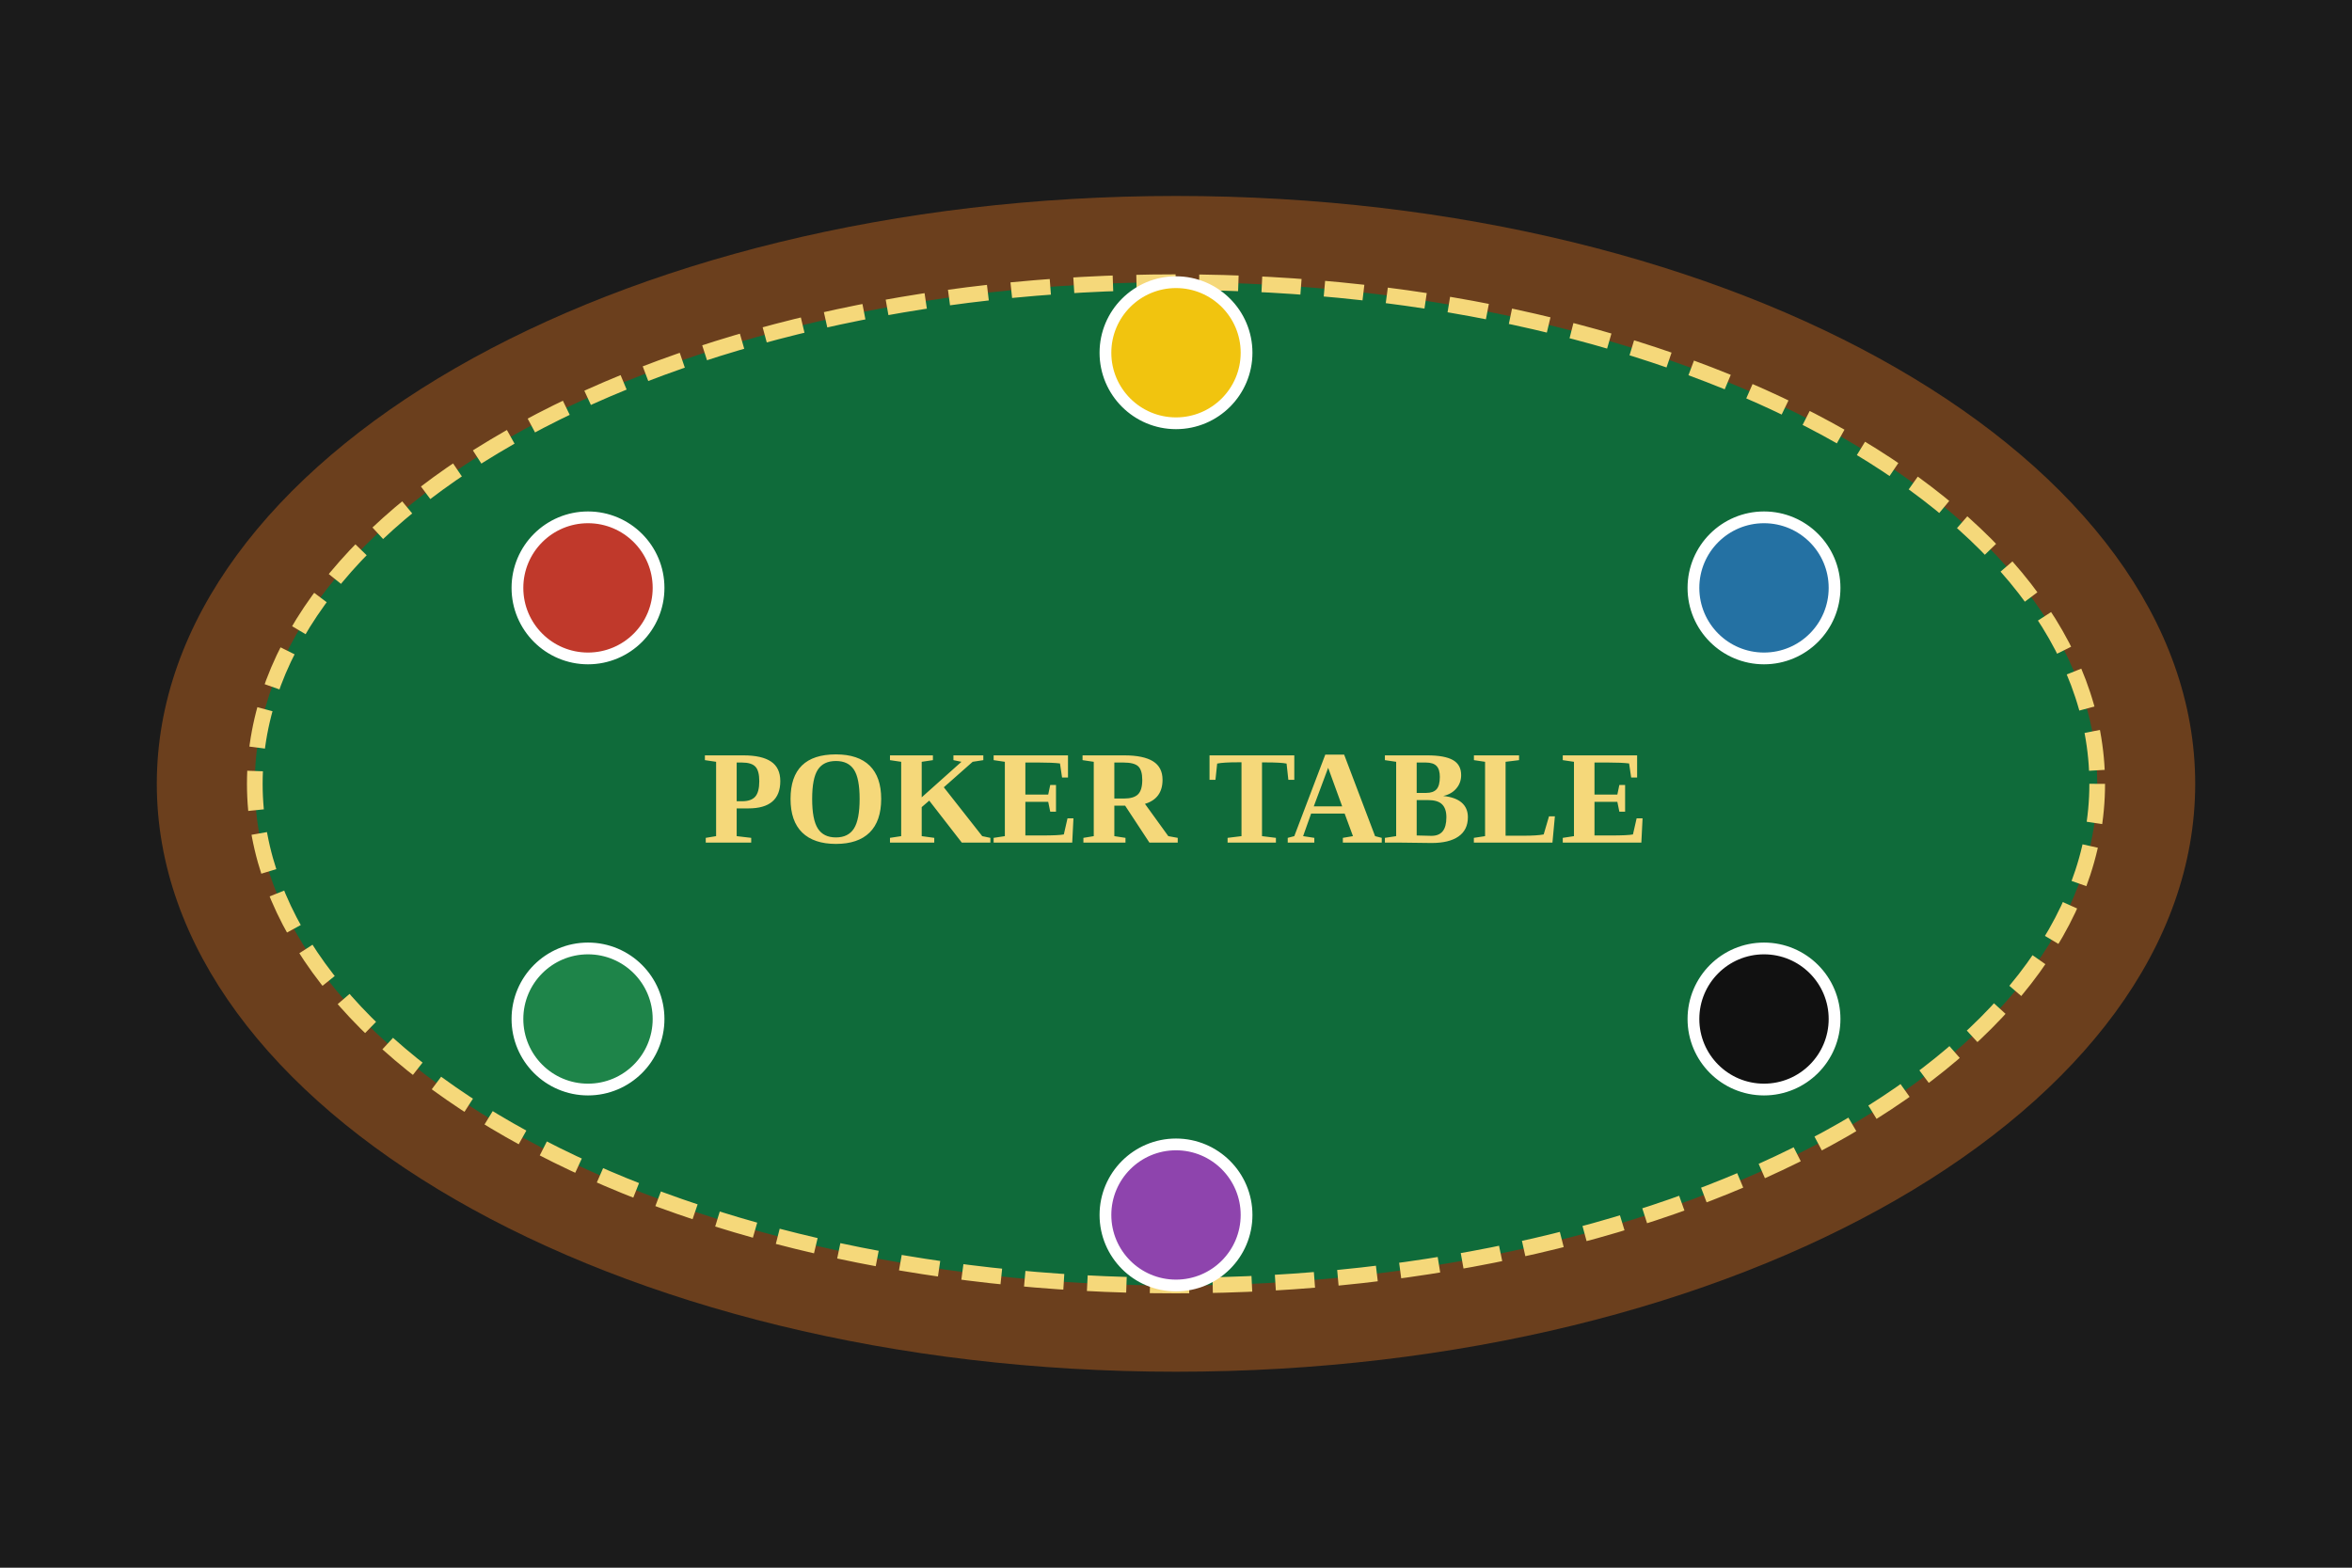
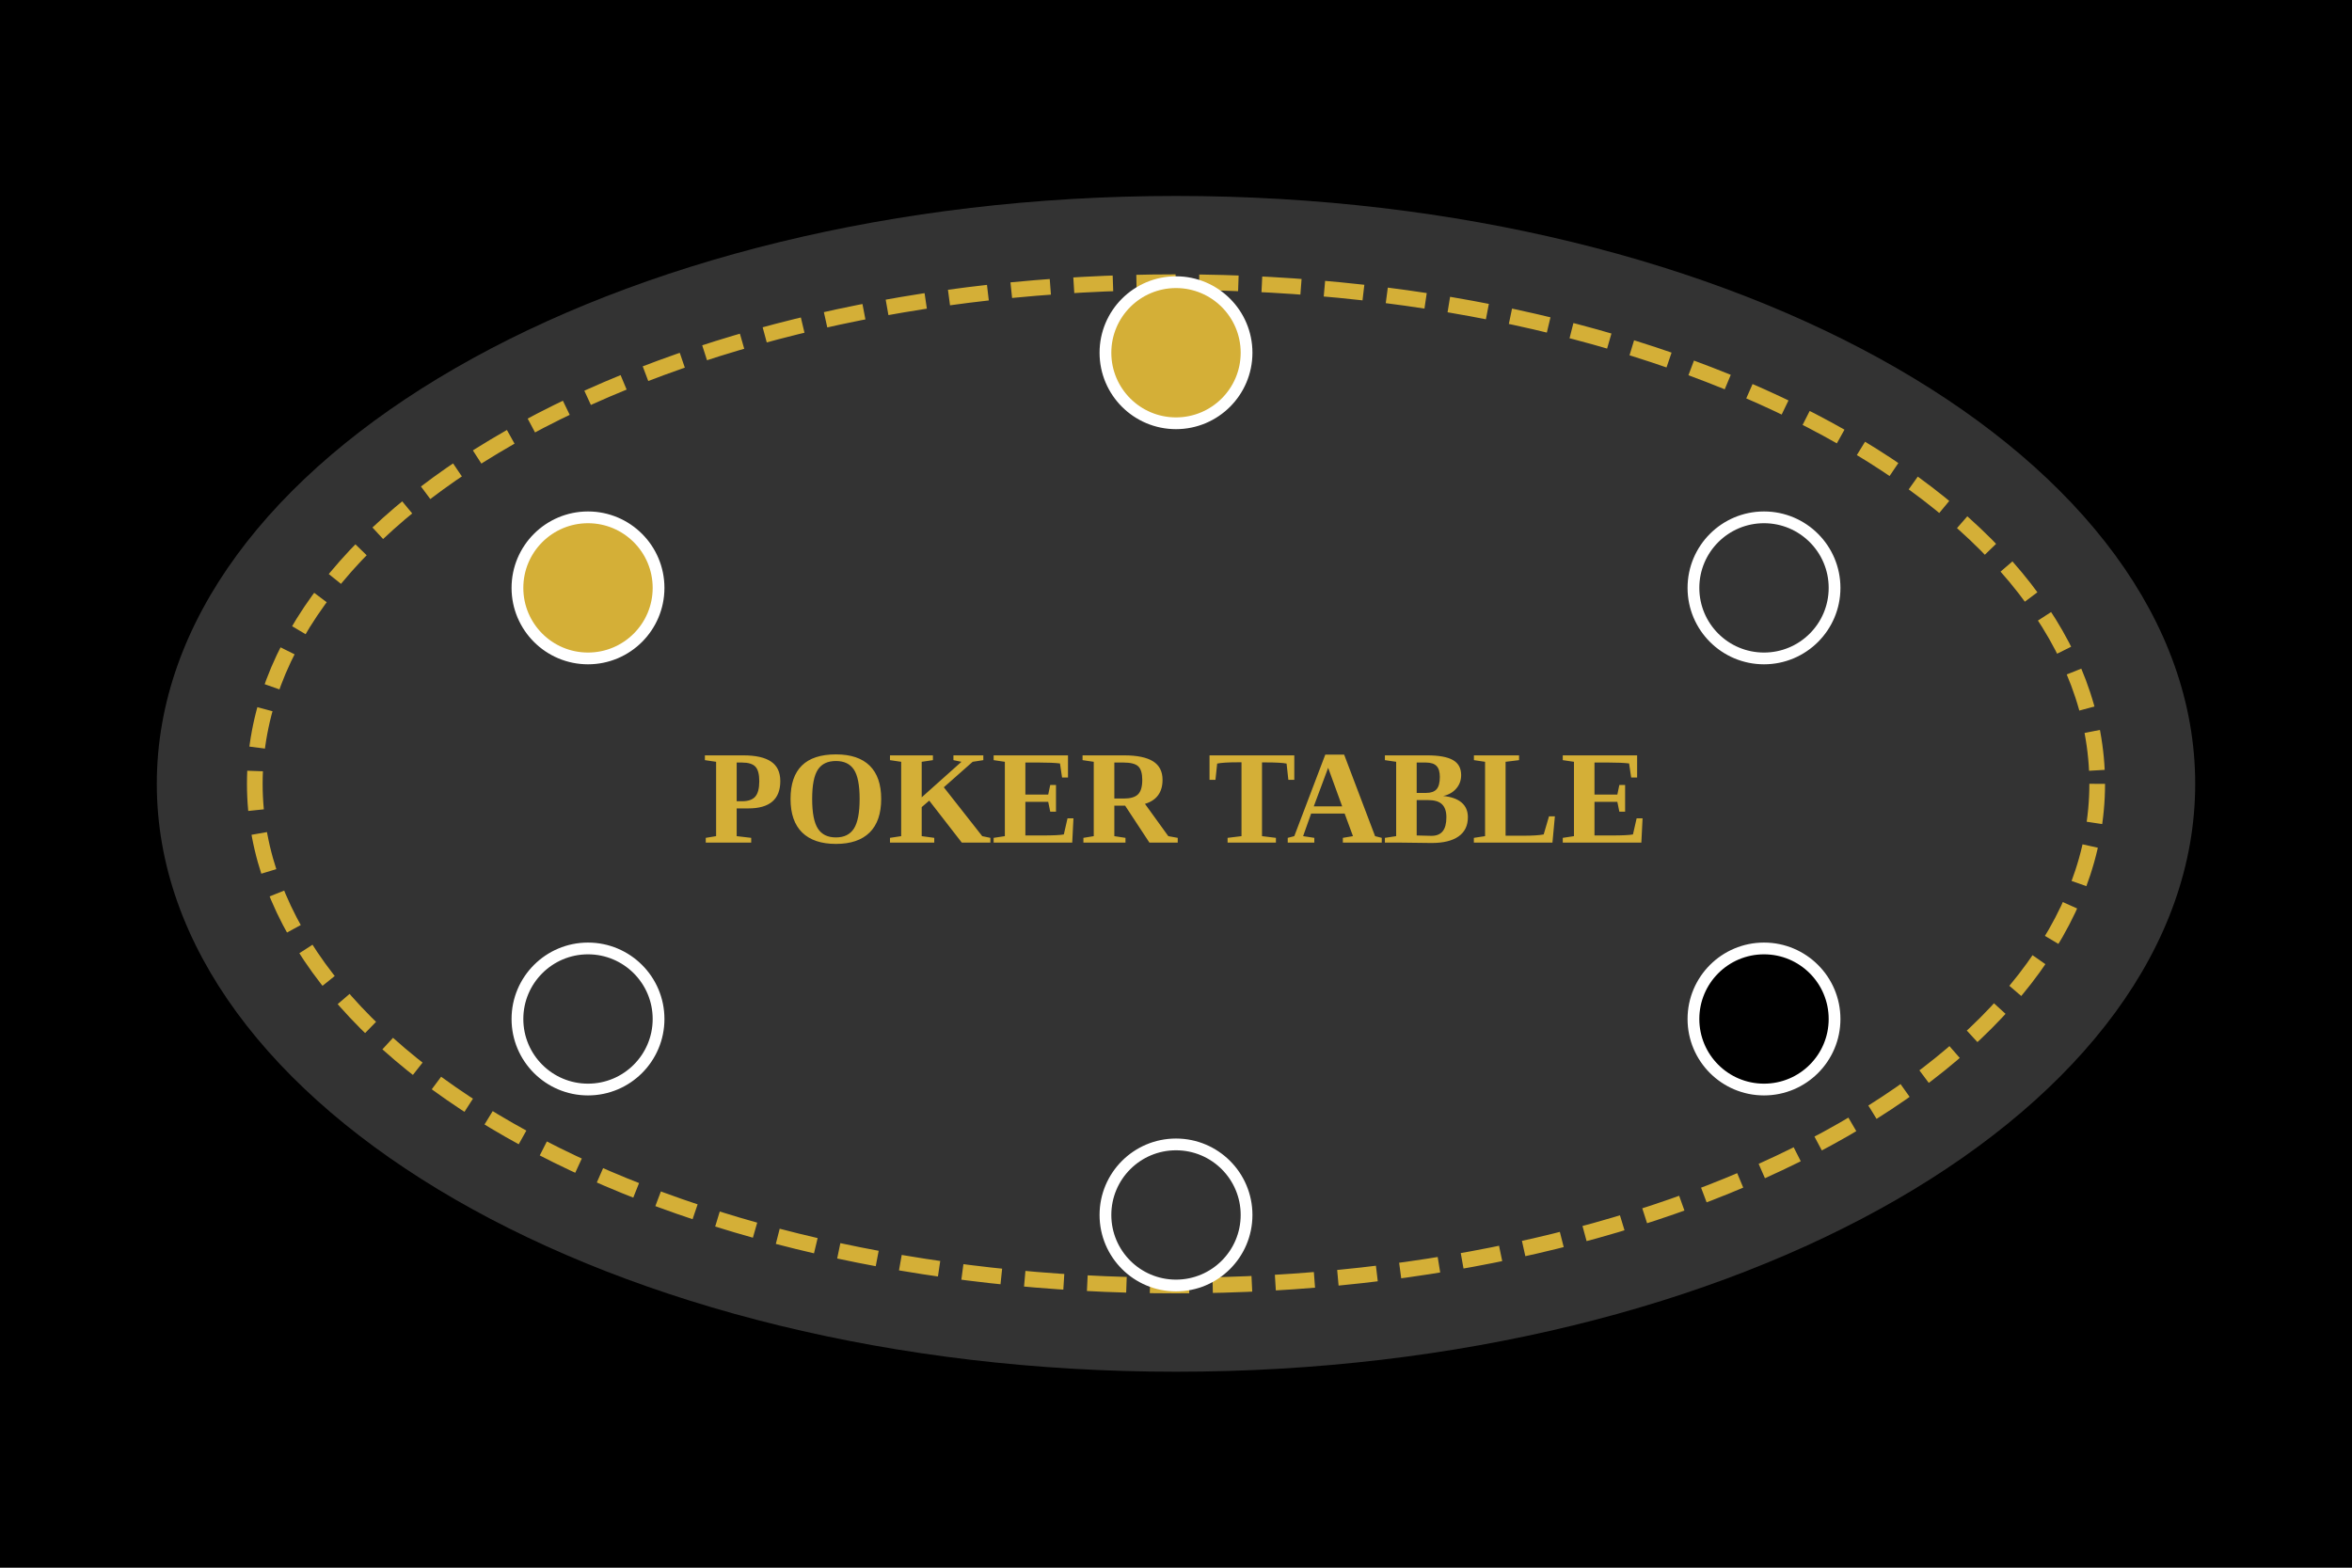
- <svg xmlns="http://www.w3.org/2000/svg" width="600" height="400" viewBox="0 0 600 400">
-   <rect width="600" height="400" fill="#1b1b1b" />
-   <ellipse cx="300" cy="200" rx="260" ry="150" fill="#6b3f1d" />
-   <ellipse cx="300" cy="200" rx="235" ry="128" fill="#0f6b3a" stroke="#f5d87a" stroke-width="4" stroke-dasharray="10 6" />
-   <text x="300" y="215" font-size="34" font-weight="bold" text-anchor="middle" fill="#f5d87a">POKER TABLE</text>
-   <circle cx="150" cy="150" r="18" fill="#c0392b" stroke="#ffffff" stroke-width="3" />
-   <circle cx="450" cy="150" r="18" fill="#2471a3" stroke="#ffffff" stroke-width="3" />
-   <circle cx="150" cy="260" r="18" fill="#1e8449" stroke="#ffffff" stroke-width="3" />
-   <circle cx="450" cy="260" r="18" fill="#111111" stroke="#ffffff" stroke-width="3" />
-   <circle cx="300" cy="90" r="18" fill="#f1c40f" stroke="#ffffff" stroke-width="3" />
-   <circle cx="300" cy="310" r="18" fill="#8e44ad" stroke="#ffffff" stroke-width="3" />
+ <svg xmlns="http://www.w3.org/2000/svg" role="img" width="600" height="400" viewBox="0 0 600 400">
+   <rect width="600" height="400" fill="#000000" />
+   <ellipse cx="300" cy="200" rx="260" ry="150" fill="#333333" />
+   <ellipse cx="300" cy="200" rx="235" ry="128" fill="#333333" stroke="#d4af37" stroke-width="4" stroke-dasharray="10 6" />
+   <text x="300" y="215" font-size="34" font-weight="bold" text-anchor="middle" fill="#d4af37">POKER TABLE</text>
+   <circle cx="150" cy="150" r="18" fill="#d4af37" stroke="#ffffff" stroke-width="3" />
+   <circle cx="450" cy="150" r="18" fill="#333333" stroke="#ffffff" stroke-width="3" />
+   <circle cx="150" cy="260" r="18" fill="#333333" stroke="#ffffff" stroke-width="3" />
+   <circle cx="450" cy="260" r="18" fill="#000000" stroke="#ffffff" stroke-width="3" />
+   <circle cx="300" cy="90" r="18" fill="#d4af37" stroke="#ffffff" stroke-width="3" />
+   <circle cx="300" cy="310" r="18" fill="#333333" stroke="#ffffff" stroke-width="3" />
</svg>
